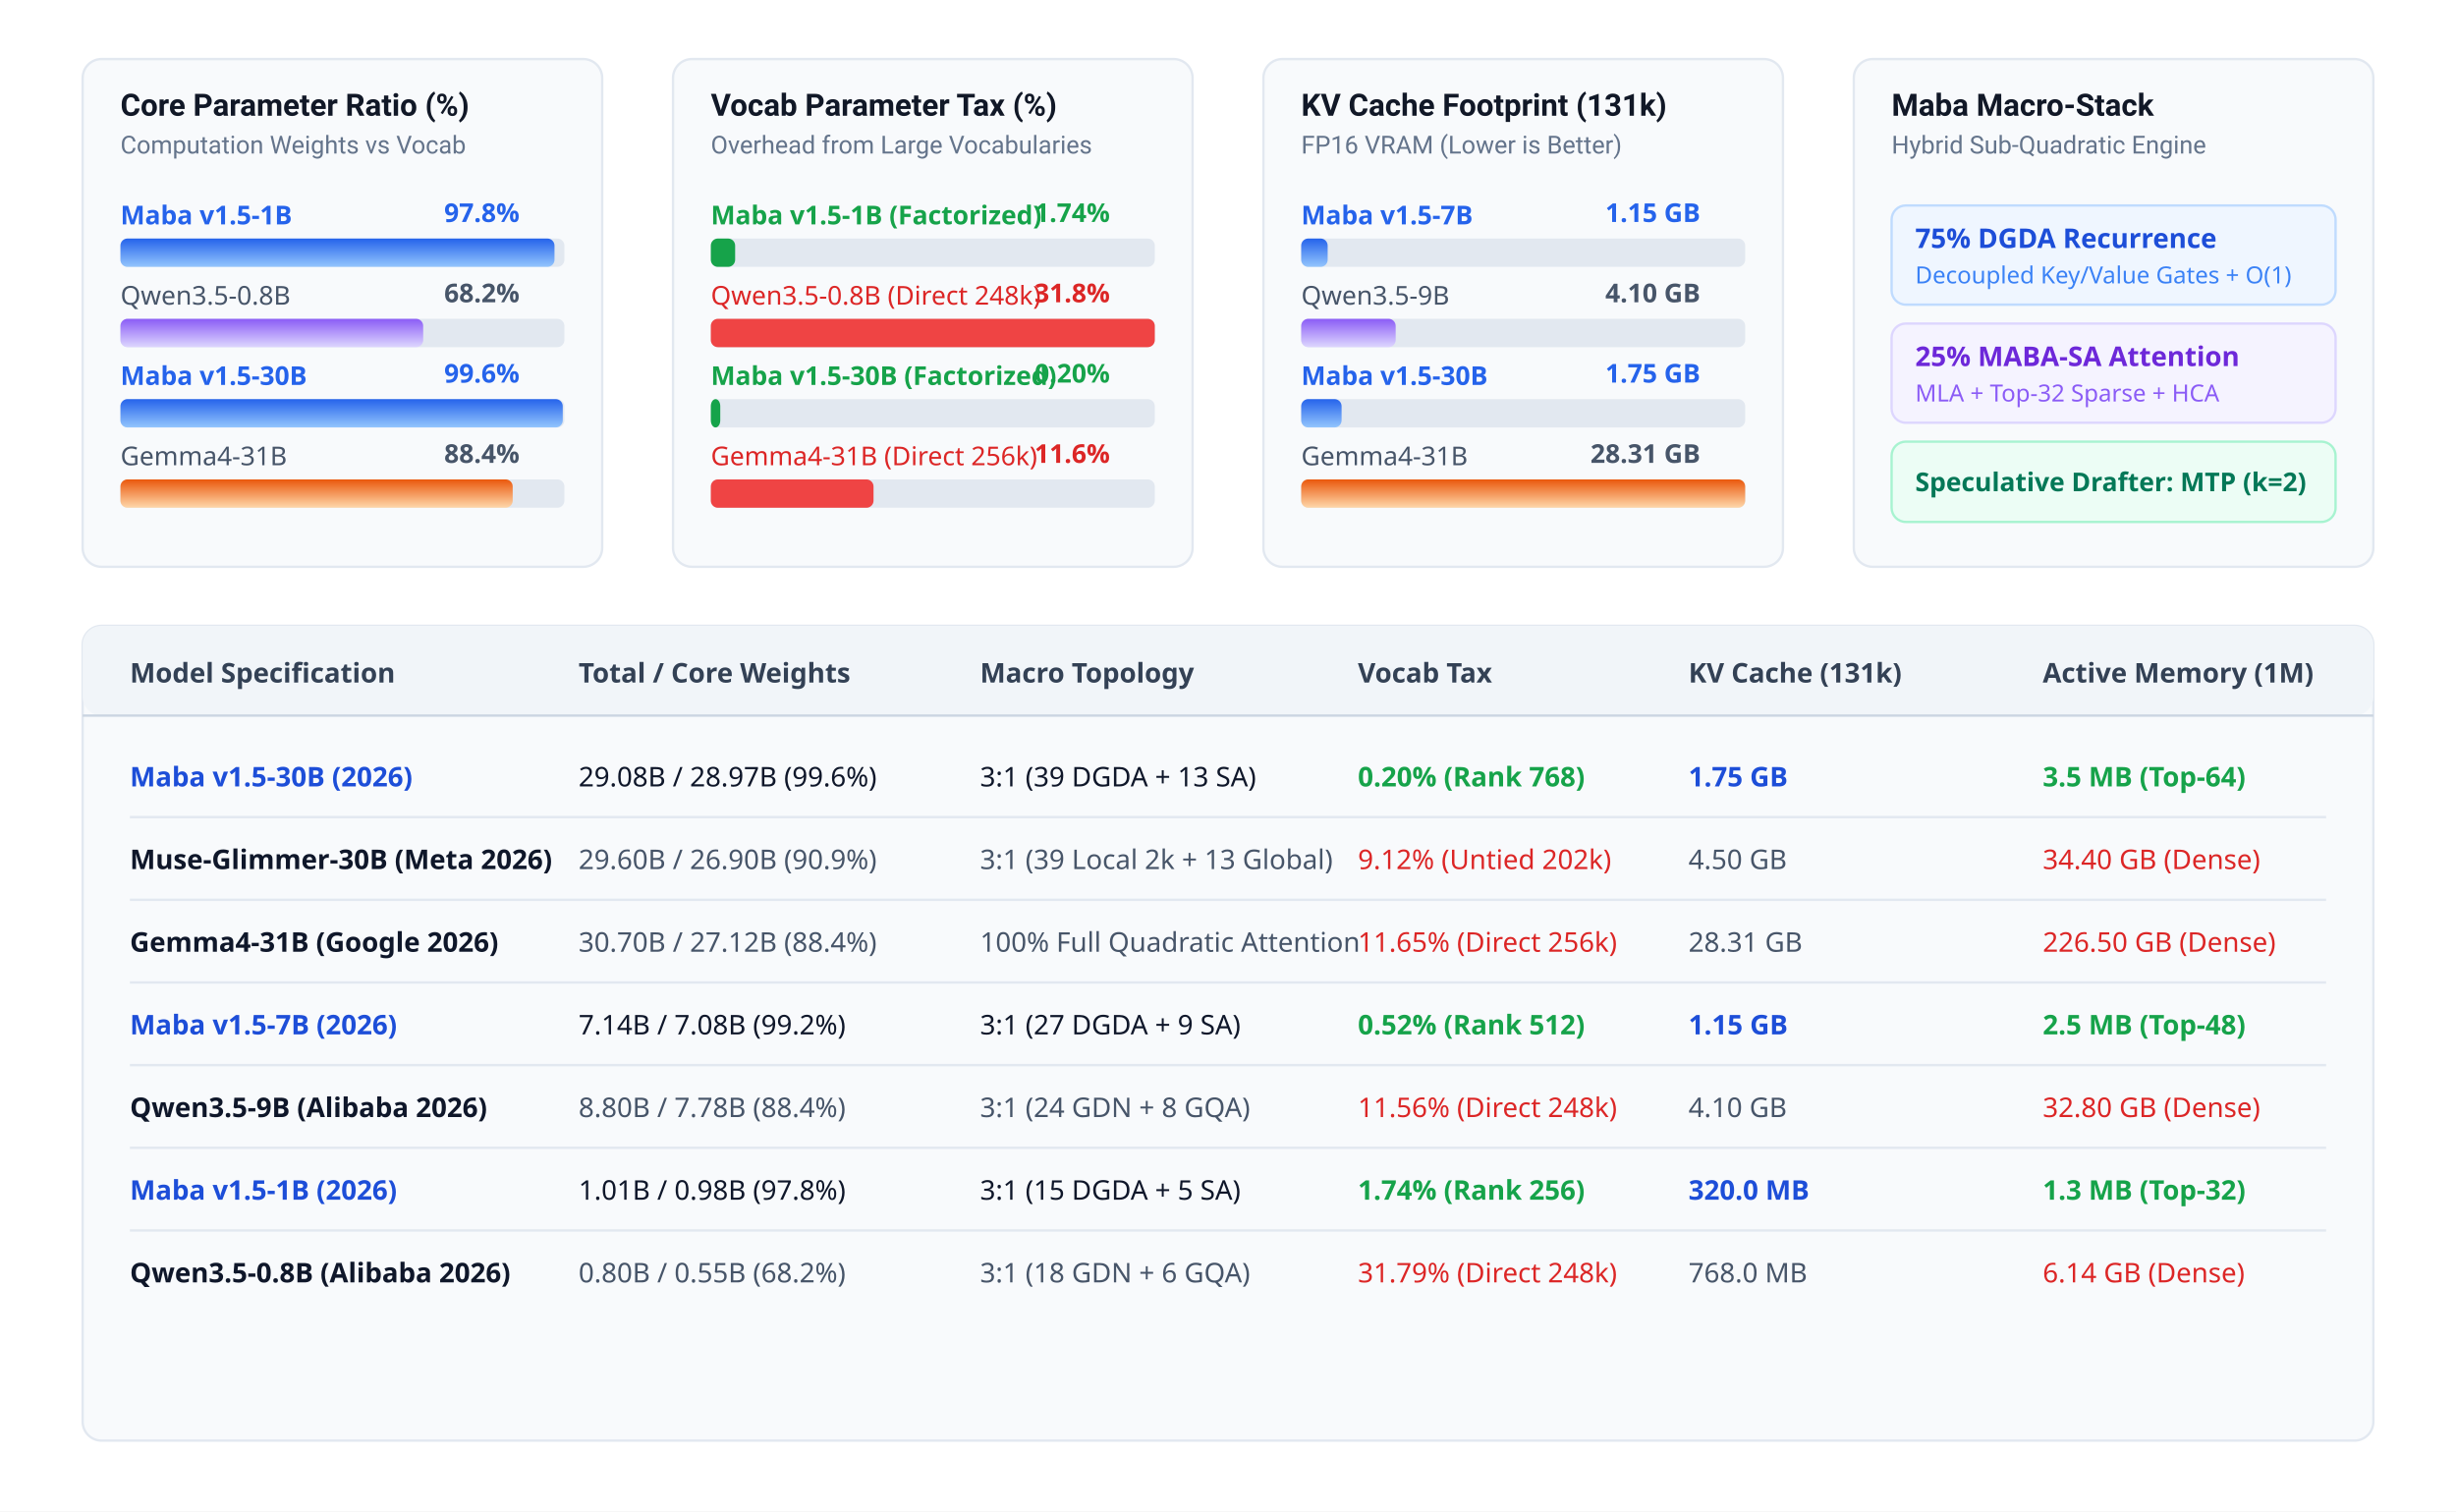
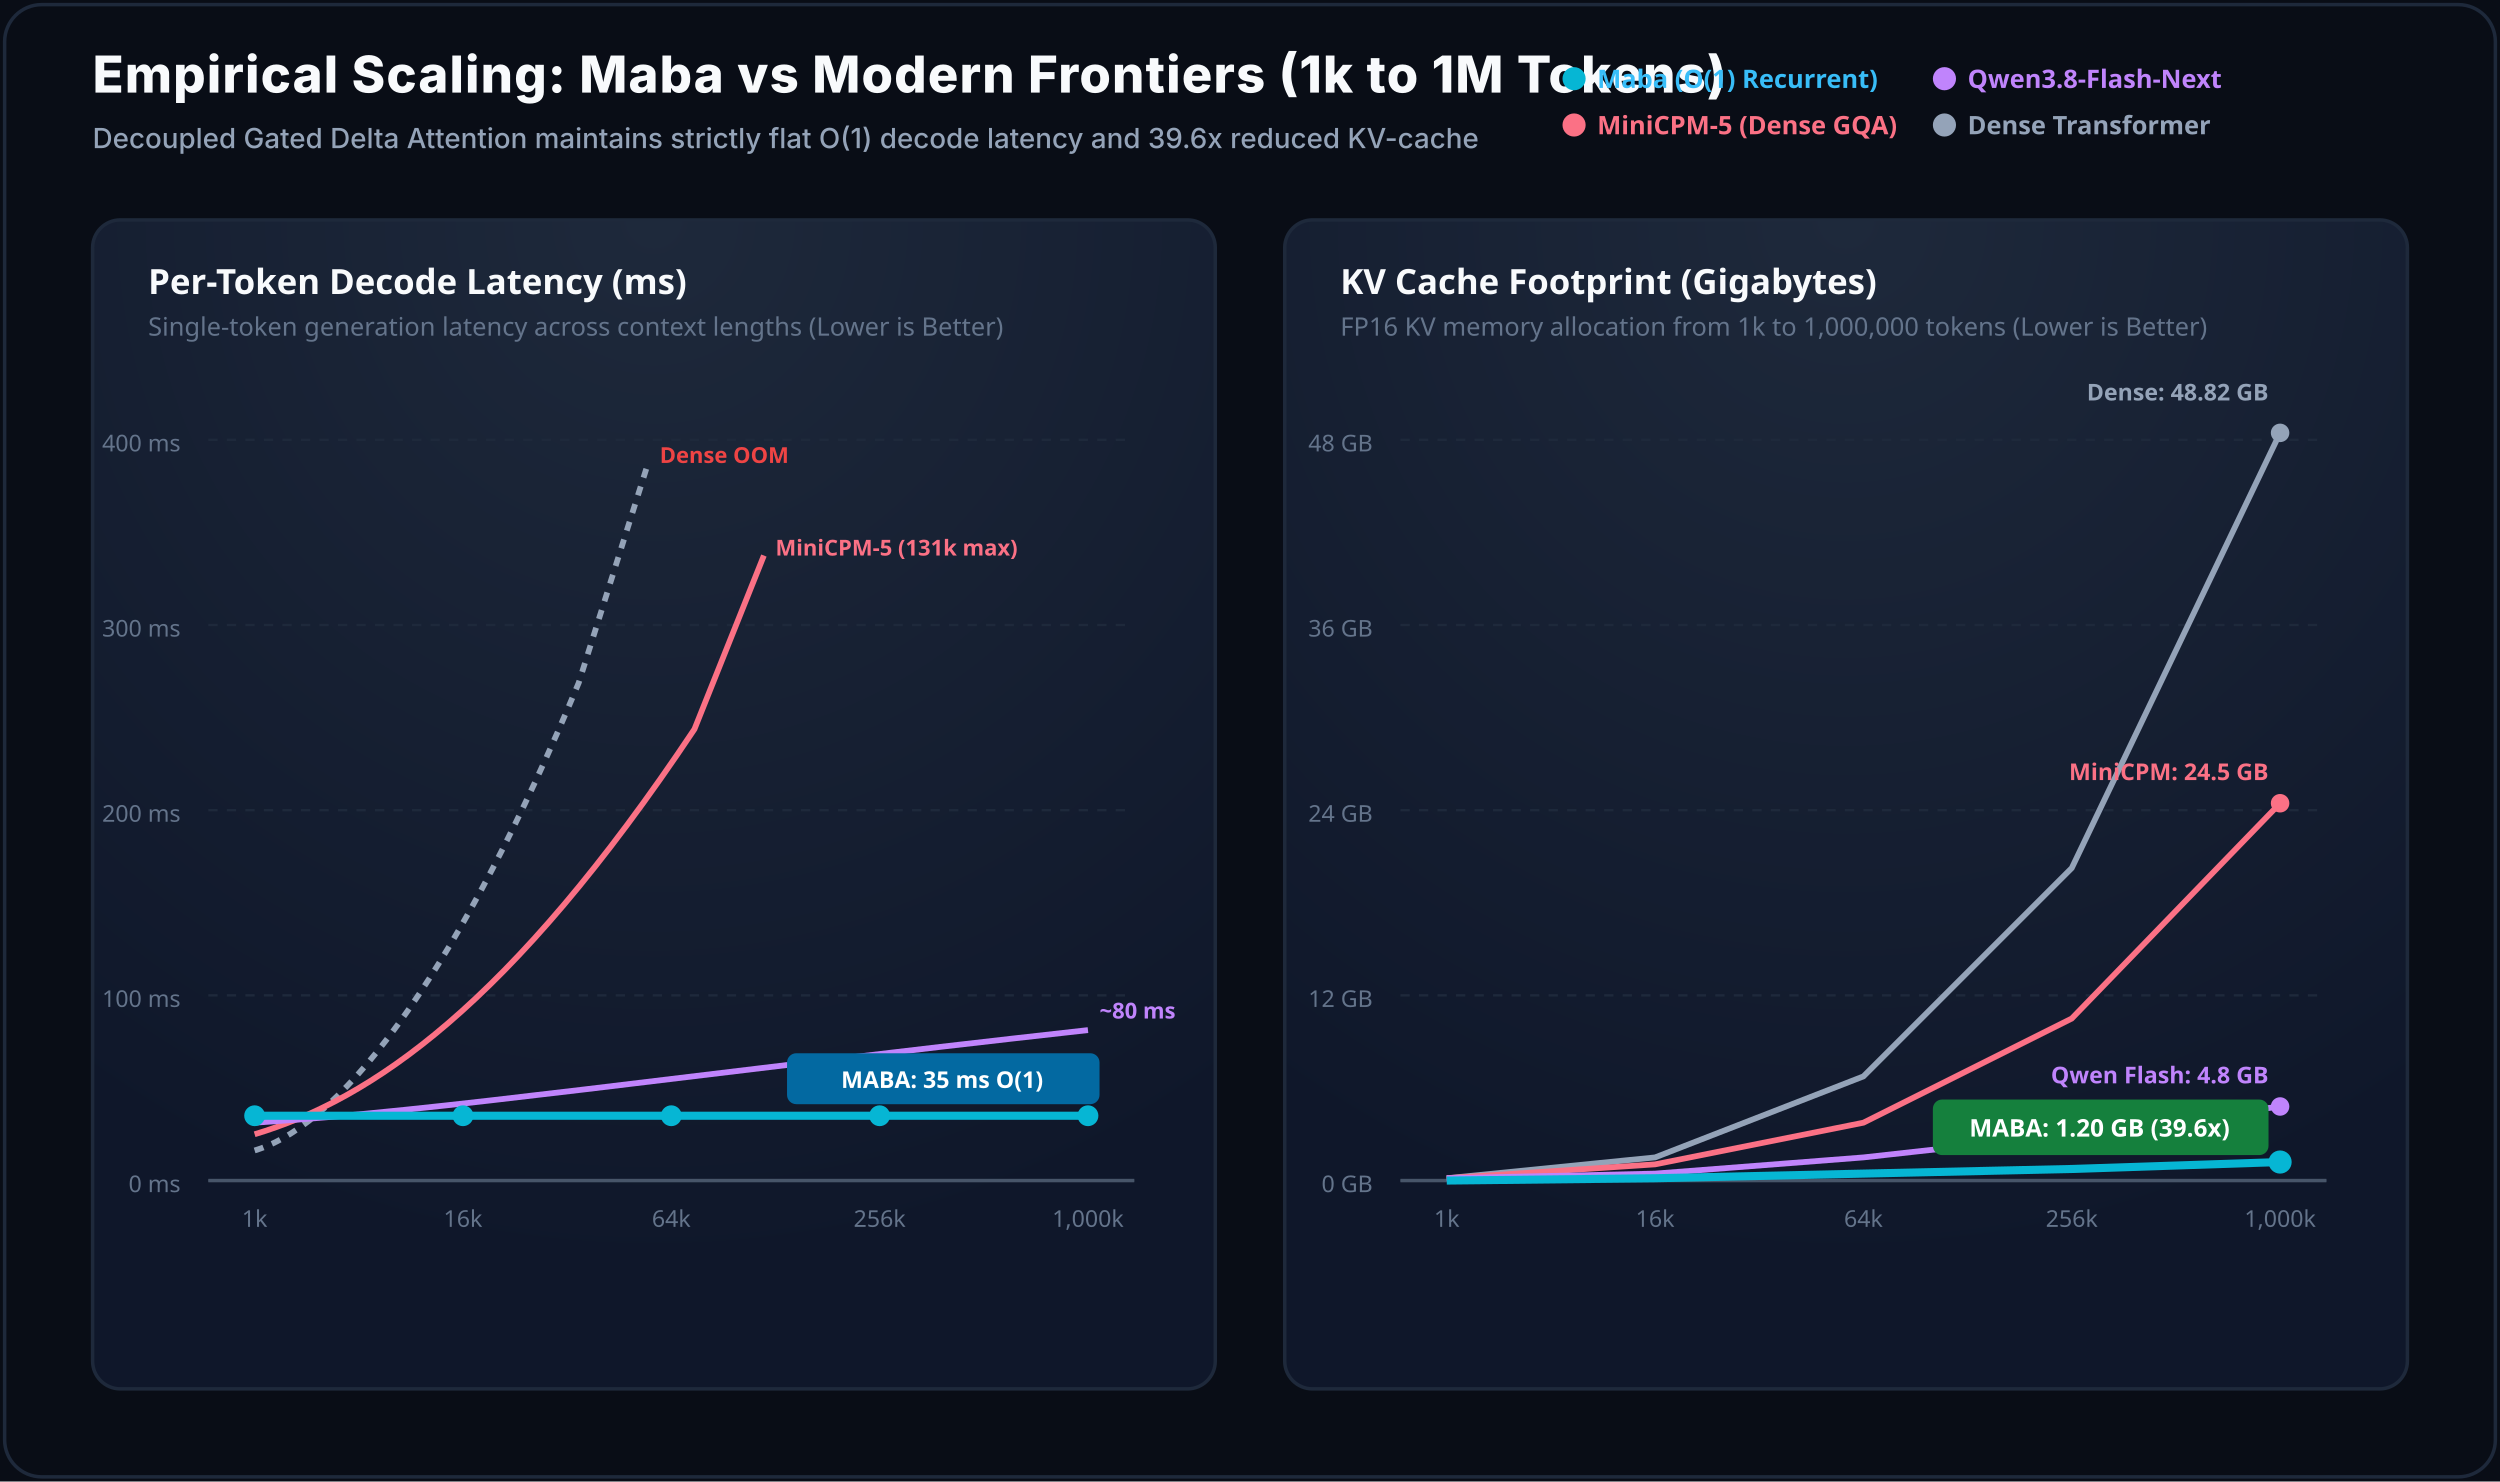
- <svg xmlns="http://www.w3.org/2000/svg" viewBox="0 0 1040 640" width="100%" height="640">
+ <svg xmlns="http://www.w3.org/2000/svg" viewBox="0 0 1080 640" width="100%" height="640">
  <defs>
-     <linearGradient id="mabaGrad" x1="0" y1="0" x2="0" y2="1">
+     <radialGradient id="panelBg" cx="50%" cy="0%" r="90%">
+       <stop offset="0%" stop-color="#1e293b" />
+       <stop offset="100%" stop-color="#0f172a" />
+     </radialGradient>
+     <linearGradient id="mabaLine" x1="0" y1="0" x2="1" y2="0">
      <stop offset="0%" stop-color="#2563eb" />
-       <stop offset="100%" stop-color="#93c5fd" />
-     </linearGradient>
-     <linearGradient id="qwenGrad" x1="0" y1="0" x2="0" y2="1">
-       <stop offset="0%" stop-color="#8b5cf6" />
-       <stop offset="100%" stop-color="#ddd6fe" />
-     </linearGradient>
-     <linearGradient id="museGrad" x1="0" y1="0" x2="0" y2="1">
-       <stop offset="0%" stop-color="#0284c7" />
-       <stop offset="100%" stop-color="#bae6fd" />
-     </linearGradient>
-     <linearGradient id="gemmaGrad" x1="0" y1="0" x2="0" y2="1">
-       <stop offset="0%" stop-color="#ea580c" />
-       <stop offset="100%" stop-color="#fed7aa" />
-     </linearGradient>
-     <linearGradient id="otherGrad" x1="0" y1="0" x2="0" y2="1">
-       <stop offset="0%" stop-color="#64748b" />
-       <stop offset="100%" stop-color="#cbd5e1" />
+       <stop offset="100%" stop-color="#06b6d4" />
    </linearGradient>
  </defs>
-   <rect width="1040" height="640" fill="#ffffff" />
-   <g transform="translate(35, 25)">
-     <rect width="220" height="215" rx="8" fill="#f8fafc" stroke="#e2e8f0" stroke-width="1" />
-     <text x="16" y="24" font-family="-apple-system, BlinkMacSystemFont, 'Segoe UI', Roboto, sans-serif" font-size="13" font-weight="700" fill="#111827">Core Parameter Ratio (%)</text>
-     <text x="16" y="40" font-family="-apple-system, BlinkMacSystemFont, 'Segoe UI', Roboto, sans-serif" font-size="10.5" fill="#64748b">Computation Weights vs Vocab</text>
-     <text x="16" y="70" font-family="sans-serif" font-size="11" font-weight="700" fill="#2563eb">Maba v1.5-1B</text>
-     <rect x="16" y="76" width="188" height="12" rx="3" fill="#e2e8f0" />
-     <rect x="16" y="76" width="183.8" height="12" rx="3" fill="url(#mabaGrad)" />
-     <text x="185" y="69" font-family="sans-serif" font-size="11" font-weight="700" fill="#2563eb" text-anchor="end">97.8%</text>
-     <text x="16" y="104" font-family="sans-serif" font-size="11" fill="#475569">Qwen3.5-0.8B</text>
-     <rect x="16" y="110" width="188" height="12" rx="3" fill="#e2e8f0" />
-     <rect x="16" y="110" width="128.2" height="12" rx="3" fill="url(#qwenGrad)" />
-     <text x="185" y="103" font-family="sans-serif" font-size="11" font-weight="600" fill="#475569" text-anchor="end">68.2%</text>
-     <text x="16" y="138" font-family="sans-serif" font-size="11" font-weight="700" fill="#2563eb">Maba v1.5-30B</text>
-     <rect x="16" y="144" width="188" height="12" rx="3" fill="#e2e8f0" />
-     <rect x="16" y="144" width="187.3" height="12" rx="3" fill="url(#mabaGrad)" />
-     <text x="185" y="137" font-family="sans-serif" font-size="11" font-weight="700" fill="#2563eb" text-anchor="end">99.6%</text>
-     <text x="16" y="172" font-family="sans-serif" font-size="11" fill="#475569">Gemma4-31B</text>
-     <rect x="16" y="178" width="188" height="12" rx="3" fill="#e2e8f0" />
-     <rect x="16" y="178" width="166.1" height="12" rx="3" fill="url(#gemmaGrad)" />
-     <text x="185" y="171" font-family="sans-serif" font-size="11" font-weight="600" fill="#475569" text-anchor="end">88.4%</text>
+   <rect width="1080" height="640" fill="#090d16" />
+   <rect width="1076" height="636" x="2" y="2" rx="16" fill="none" stroke="#1e293b" stroke-width="1.5" />
+   <g transform="translate(40, 40)">
+     <text x="0" y="0" font-family="-apple-system, BlinkMacSystemFont, 'Inter', 'Segoe UI', sans-serif" font-size="22" font-weight="800" fill="#f8fafc" letter-spacing="0.5">Empirical Scaling: Maba vs Modern Frontiers (1k to 1M Tokens)</text>
+     <text x="0" y="24" font-family="-apple-system, BlinkMacSystemFont, 'Inter', 'Segoe UI', sans-serif" font-size="12" font-weight="500" fill="#94a3b8">Decoupled Gated Delta Attention maintains strictly flat O(1) decode latency and 39.6x reduced KV-cache</text>
  </g>
-   <g transform="translate(285, 25)">
-     <rect width="220" height="215" rx="8" fill="#f8fafc" stroke="#e2e8f0" stroke-width="1" />
-     <text x="16" y="24" font-family="-apple-system, BlinkMacSystemFont, 'Segoe UI', Roboto, sans-serif" font-size="13" font-weight="700" fill="#111827">Vocab Parameter Tax (%)</text>
-     <text x="16" y="40" font-family="-apple-system, BlinkMacSystemFont, 'Segoe UI', Roboto, sans-serif" font-size="10.5" fill="#64748b">Overhead from Large Vocabularies</text>
-     <text x="16" y="70" font-family="sans-serif" font-size="11" font-weight="700" fill="#16a34a">Maba v1.5-1B (Factorized)</text>
-     <rect x="16" y="76" width="188" height="12" rx="3" fill="#e2e8f0" />
-     <rect x="16" y="76" width="10.3" height="12" rx="3" fill="#16a34a" />
-     <text x="185" y="69" font-family="sans-serif" font-size="11" font-weight="700" fill="#16a34a" text-anchor="end">1.74%</text>
-     <text x="16" y="104" font-family="sans-serif" font-size="11" fill="#dc2626">Qwen3.5-0.8B (Direct 248k)</text>
-     <rect x="16" y="110" width="188" height="12" rx="3" fill="#e2e8f0" />
-     <rect x="16" y="110" width="188.0" height="12" rx="3" fill="#ef4444" />
-     <text x="185" y="103" font-family="sans-serif" font-size="11" font-weight="700" fill="#dc2626" text-anchor="end">31.8%</text>
-     <text x="16" y="138" font-family="sans-serif" font-size="11" font-weight="700" fill="#16a34a">Maba v1.5-30B (Factorized)</text>
-     <rect x="16" y="144" width="188" height="12" rx="3" fill="#e2e8f0" />
-     <rect x="16" y="144" width="4.0" height="12" rx="3" fill="#16a34a" />
-     <text x="185" y="137" font-family="sans-serif" font-size="11" font-weight="700" fill="#16a34a" text-anchor="end">0.20%</text>
-     <text x="16" y="172" font-family="sans-serif" font-size="11" fill="#dc2626">Gemma4-31B (Direct 256k)</text>
-     <rect x="16" y="178" width="188" height="12" rx="3" fill="#e2e8f0" />
-     <rect x="16" y="178" width="68.9" height="12" rx="3" fill="#ef4444" />
-     <text x="185" y="171" font-family="sans-serif" font-size="11" font-weight="600" fill="#dc2626" text-anchor="end">11.6%</text>
+   <g transform="translate(680, 34)">
+     <circle cx="0" cy="0" r="5" fill="#06b6d4" />
+     <text x="10" y="4" font-family="sans-serif" font-size="11" font-weight="700" fill="#38bdf8">Maba (O(1) Recurrent)</text>
+     <circle cx="160" cy="0" r="5" fill="#c084fc" />
+     <text x="170" y="4" font-family="sans-serif" font-size="11" font-weight="600" fill="#c084fc">Qwen3.8-Flash-Next</text>
+     <circle cx="0" cy="20" r="5" fill="#fb7185" />
+     <text x="10" y="24" font-family="sans-serif" font-size="11" font-weight="600" fill="#fb7185">MiniCPM-5 (Dense GQA)</text>
+     <circle cx="160" cy="20" r="5" fill="#94a3b8" />
+     <text x="170" y="24" font-family="sans-serif" font-size="11" font-weight="600" fill="#94a3b8">Dense Transformer</text>
  </g>
-   <g transform="translate(535, 25)">
-     <rect width="220" height="215" rx="8" fill="#f8fafc" stroke="#e2e8f0" stroke-width="1" />
-     <text x="16" y="24" font-family="-apple-system, BlinkMacSystemFont, 'Segoe UI', Roboto, sans-serif" font-size="13" font-weight="700" fill="#111827">KV Cache Footprint (131k)</text>
-     <text x="16" y="40" font-family="-apple-system, BlinkMacSystemFont, 'Segoe UI', Roboto, sans-serif" font-size="10.5" fill="#64748b">FP16 VRAM (Lower is Better)</text>
-     <text x="16" y="70" font-family="sans-serif" font-size="11" font-weight="700" fill="#2563eb">Maba v1.5-7B</text>
-     <rect x="16" y="76" width="188" height="12" rx="3" fill="#e2e8f0" />
-     <rect x="16" y="76" width="11.2" height="12" rx="3" fill="url(#mabaGrad)" />
-     <text x="185" y="69" font-family="sans-serif" font-size="11" font-weight="700" fill="#2563eb" text-anchor="end">1.15 GB</text>
-     <text x="16" y="104" font-family="sans-serif" font-size="11" fill="#475569">Qwen3.5-9B</text>
-     <rect x="16" y="110" width="188" height="12" rx="3" fill="#e2e8f0" />
-     <rect x="16" y="110" width="40.0" height="12" rx="3" fill="url(#qwenGrad)" />
-     <text x="185" y="103" font-family="sans-serif" font-size="11" font-weight="600" fill="#475569" text-anchor="end">4.10 GB</text>
-     <text x="16" y="138" font-family="sans-serif" font-size="11" font-weight="700" fill="#2563eb">Maba v1.5-30B</text>
-     <rect x="16" y="144" width="188" height="12" rx="3" fill="#e2e8f0" />
-     <rect x="16" y="144" width="17.1" height="12" rx="3" fill="url(#mabaGrad)" />
-     <text x="185" y="137" font-family="sans-serif" font-size="11" font-weight="700" fill="#2563eb" text-anchor="end">1.75 GB</text>
-     <text x="16" y="172" font-family="sans-serif" font-size="11" fill="#475569">Gemma4-31B</text>
-     <rect x="16" y="178" width="188" height="12" rx="3" fill="#e2e8f0" />
-     <rect x="16" y="178" width="188.0" height="12" rx="3" fill="url(#gemmaGrad)" />
-     <text x="185" y="171" font-family="sans-serif" font-size="11" font-weight="600" fill="#475569" text-anchor="end">28.31 GB</text>
+   <g transform="translate(40, 95)">
+     <rect width="485" height="505" rx="12" fill="url(#panelBg)" stroke="#1e293b" stroke-width="1.5" />
+     <text x="24" y="32" font-family="sans-serif" font-size="15" font-weight="800" fill="#f8fafc">Per-Token Decode Latency (ms)</text>
+     <text x="24" y="50" font-family="sans-serif" font-size="11" fill="#64748b">Single-token generation latency across context lengths (Lower is Better)</text>
+     <g transform="translate(50, 80)">
+       <text x="-12" y="340" font-family="sans-serif" font-size="10" fill="#64748b" text-anchor="end">0 ms</text>
+       <line x1="0" y1="335" x2="400" y2="335" stroke="#334155" stroke-width="1" />
+       <text x="-12" y="260" font-family="sans-serif" font-size="10" fill="#64748b" text-anchor="end">100 ms</text>
+       <line x1="0" y1="255" x2="400" y2="255" stroke="#1e293b" stroke-width="1" stroke-dasharray="4 4" />
+       <text x="-12" y="180" font-family="sans-serif" font-size="10" fill="#64748b" text-anchor="end">200 ms</text>
+       <line x1="0" y1="175" x2="400" y2="175" stroke="#1e293b" stroke-width="1" stroke-dasharray="4 4" />
+       <text x="-12" y="100" font-family="sans-serif" font-size="10" fill="#64748b" text-anchor="end">300 ms</text>
+       <line x1="0" y1="95" x2="400" y2="95" stroke="#1e293b" stroke-width="1" stroke-dasharray="4 4" />
+       <text x="-12" y="20" font-family="sans-serif" font-size="10" fill="#64748b" text-anchor="end">400 ms</text>
+       <line x1="0" y1="15" x2="400" y2="15" stroke="#1e293b" stroke-width="1" stroke-dasharray="4 4" />
+       <line x1="0" y1="335" x2="400" y2="335" stroke="#475569" stroke-width="1.5" />
+       <text x="20" y="355" font-family="sans-serif" font-size="10" fill="#64748b" text-anchor="middle">1k</text>
+       <text x="110" y="355" font-family="sans-serif" font-size="10" fill="#64748b" text-anchor="middle">16k</text>
+       <text x="200" y="355" font-family="sans-serif" font-size="10" fill="#64748b" text-anchor="middle">64k</text>
+       <text x="290" y="355" font-family="sans-serif" font-size="10" fill="#64748b" text-anchor="middle">256k</text>
+       <text x="380" y="355" font-family="sans-serif" font-size="10" fill="#64748b" text-anchor="middle">1,000k</text>
+       <path d="M 20,322 C 60,310 110,240 160,120 L 190,25" fill="none" stroke="#94a3b8" stroke-width="2.5" stroke-dasharray="4 4" />
+       <text x="195" y="25" font-family="sans-serif" font-size="9.5" font-weight="700" fill="#ef4444">Dense OOM</text>
+       <path d="M 20,315 C 70,300 130,260 210,140 L 240,65" fill="none" stroke="#fb7185" stroke-width="2.5" />
+       <text x="245" y="65" font-family="sans-serif" font-size="9.5" font-weight="700" fill="#fb7185">MiniCPM-5 (131k max)</text>
+       <path d="M 20,310 C 100,305 200,290 380,270" fill="none" stroke="#c084fc" stroke-width="2.5" />
+       <text x="385" y="265" font-family="sans-serif" font-size="9.5" font-weight="700" fill="#c084fc">~80 ms</text>
+       <path d="M 20,307 L 380,307" fill="none" stroke="#06b6d4" stroke-width="3.5" />
+       <circle cx="20" cy="307" r="4.5" fill="#06b6d4" />
+       <circle cx="110" cy="307" r="4.5" fill="#06b6d4" />
+       <circle cx="200" cy="307" r="4.5" fill="#06b6d4" />
+       <circle cx="290" cy="307" r="4.5" fill="#06b6d4" />
+       <circle cx="380" cy="307" r="4.5" fill="#06b6d4" />
+       <rect x="250" y="280" width="135" height="22" rx="4" fill="#0369a1" />
+       <text x="317" y="295" font-family="sans-serif" font-size="10" font-weight="800" fill="#ffffff" text-anchor="middle">MABA: 35 ms O(1)</text>
+     </g>
  </g>
-   <g transform="translate(785, 25)">
-     <rect width="220" height="215" rx="8" fill="#f8fafc" stroke="#e2e8f0" stroke-width="1" />
-     <text x="16" y="24" font-family="-apple-system, BlinkMacSystemFont, 'Segoe UI', Roboto, sans-serif" font-size="13" font-weight="700" fill="#111827">Maba Macro-Stack</text>
-     <text x="16" y="40" font-family="-apple-system, BlinkMacSystemFont, 'Segoe UI', Roboto, sans-serif" font-size="10.5" fill="#64748b">Hybrid Sub-Quadratic Engine</text>
-     <rect x="16" y="62" width="188" height="42" rx="6" fill="#eff6ff" stroke="#bfdbfe" stroke-width="1" />
-     <text x="26" y="80" font-family="sans-serif" font-size="11.5" font-weight="700" fill="#1d4ed8">75% DGDA Recurrence</text>
-     <text x="26" y="95" font-family="sans-serif" font-size="10" fill="#3b82f6">Decoupled Key/Value Gates + O(1)</text>
-     <rect x="16" y="112" width="188" height="42" rx="6" fill="#f5f3ff" stroke="#ddd6fe" stroke-width="1" />
-     <text x="26" y="130" font-family="sans-serif" font-size="11.5" font-weight="700" fill="#6d28d9">25% MABA-SA Attention</text>
-     <text x="26" y="145" font-family="sans-serif" font-size="10" fill="#8b5cf6">MLA + Top-32 Sparse + HCA</text>
-     <rect x="16" y="162" width="188" height="34" rx="6" fill="#ecfdf5" stroke="#a7f3d0" stroke-width="1" />
-     <text x="26" y="183" font-family="sans-serif" font-size="11" font-weight="700" fill="#047857">Speculative Drafter: MTP (k=2)</text>
-   </g>
-   <g transform="translate(35, 265)">
-     <rect width="970" height="345" rx="8" fill="#f8fafc" stroke="#e2e8f0" stroke-width="1" />
-     <rect x="0" y="0" width="970" height="38" rx="8" fill="#f1f5f9" />
-     <text x="20" y="24" font-family="sans-serif" font-size="11.5" font-weight="700" fill="#334155">Model Specification</text>
-     <text x="210" y="24" font-family="sans-serif" font-size="11.5" font-weight="700" fill="#334155">Total / Core Weights</text>
-     <text x="380" y="24" font-family="sans-serif" font-size="11.5" font-weight="700" fill="#334155">Macro Topology</text>
-     <text x="540" y="24" font-family="sans-serif" font-size="11.5" font-weight="700" fill="#334155">Vocab Tax</text>
-     <text x="680" y="24" font-family="sans-serif" font-size="11.5" font-weight="700" fill="#334155">KV Cache (131k)</text>
-     <text x="830" y="24" font-family="sans-serif" font-size="11.5" font-weight="700" fill="#334155">Active Memory (1M)</text>
-     <line x1="0" y1="38" x2="970" y2="38" stroke="#cbd5e1" stroke-width="1" />
-     <text x="20" y="68" font-family="sans-serif" font-size="11.5" font-weight="700" fill="#1d4ed8">Maba v1.5-30B (2026)</text>
-     <text x="210" y="68" font-family="sans-serif" font-size="11.5" fill="#0f172a">29.08B / 28.97B (99.6%)</text>
-     <text x="380" y="68" font-family="sans-serif" font-size="11.5" fill="#0f172a">3:1 (39 DGDA + 13 SA)</text>
-     <text x="540" y="68" font-family="sans-serif" font-size="11.5" font-weight="600" fill="#16a34a">0.20% (Rank 768)</text>
-     <text x="680" y="68" font-family="sans-serif" font-size="11.5" font-weight="700" fill="#1d4ed8">1.75 GB</text>
-     <text x="830" y="68" font-family="sans-serif" font-size="11.5" font-weight="700" fill="#16a34a">3.5 MB (Top-64)</text>
-     <line x1="20" y1="81" x2="950" y2="81" stroke="#e2e8f0" stroke-width="1" />
-     <text x="20" y="103" font-family="sans-serif" font-size="11.5" font-weight="600" fill="#0f172a">Muse-Glimmer-30B (Meta 2026)</text>
-     <text x="210" y="103" font-family="sans-serif" font-size="11.5" fill="#475569">29.60B / 26.90B (90.9%)</text>
-     <text x="380" y="103" font-family="sans-serif" font-size="11.5" fill="#475569">3:1 (39 Local 2k + 13 Global)</text>
-     <text x="540" y="103" font-family="sans-serif" font-size="11.5" fill="#dc2626">9.12% (Untied 202k)</text>
-     <text x="680" y="103" font-family="sans-serif" font-size="11.5" fill="#475569">4.50 GB</text>
-     <text x="830" y="103" font-family="sans-serif" font-size="11.5" fill="#dc2626">34.40 GB (Dense)</text>
-     <line x1="20" y1="116" x2="950" y2="116" stroke="#e2e8f0" stroke-width="1" />
-     <text x="20" y="138" font-family="sans-serif" font-size="11.5" font-weight="600" fill="#0f172a">Gemma4-31B (Google 2026)</text>
-     <text x="210" y="138" font-family="sans-serif" font-size="11.5" fill="#475569">30.70B / 27.12B (88.4%)</text>
-     <text x="380" y="138" font-family="sans-serif" font-size="11.5" fill="#475569">100% Full Quadratic Attention</text>
-     <text x="540" y="138" font-family="sans-serif" font-size="11.5" fill="#dc2626">11.65% (Direct 256k)</text>
-     <text x="680" y="138" font-family="sans-serif" font-size="11.5" fill="#475569">28.31 GB</text>
-     <text x="830" y="138" font-family="sans-serif" font-size="11.5" fill="#dc2626">226.50 GB (Dense)</text>
-     <line x1="20" y1="151" x2="950" y2="151" stroke="#e2e8f0" stroke-width="1" />
-     <text x="20" y="173" font-family="sans-serif" font-size="11.5" font-weight="700" fill="#1d4ed8">Maba v1.5-7B (2026)</text>
-     <text x="210" y="173" font-family="sans-serif" font-size="11.5" fill="#0f172a">7.14B / 7.08B (99.2%)</text>
-     <text x="380" y="173" font-family="sans-serif" font-size="11.5" fill="#0f172a">3:1 (27 DGDA + 9 SA)</text>
-     <text x="540" y="173" font-family="sans-serif" font-size="11.5" font-weight="600" fill="#16a34a">0.52% (Rank 512)</text>
-     <text x="680" y="173" font-family="sans-serif" font-size="11.5" font-weight="700" fill="#1d4ed8">1.15 GB</text>
-     <text x="830" y="173" font-family="sans-serif" font-size="11.5" font-weight="700" fill="#16a34a">2.5 MB (Top-48)</text>
-     <line x1="20" y1="186" x2="950" y2="186" stroke="#e2e8f0" stroke-width="1" />
-     <text x="20" y="208" font-family="sans-serif" font-size="11.5" font-weight="600" fill="#0f172a">Qwen3.5-9B (Alibaba 2026)</text>
-     <text x="210" y="208" font-family="sans-serif" font-size="11.5" fill="#475569">8.80B / 7.78B (88.4%)</text>
-     <text x="380" y="208" font-family="sans-serif" font-size="11.5" fill="#475569">3:1 (24 GDN + 8 GQA)</text>
-     <text x="540" y="208" font-family="sans-serif" font-size="11.5" fill="#dc2626">11.56% (Direct 248k)</text>
-     <text x="680" y="208" font-family="sans-serif" font-size="11.5" fill="#475569">4.10 GB</text>
-     <text x="830" y="208" font-family="sans-serif" font-size="11.5" fill="#dc2626">32.80 GB (Dense)</text>
-     <line x1="20" y1="221" x2="950" y2="221" stroke="#e2e8f0" stroke-width="1" />
-     <text x="20" y="243" font-family="sans-serif" font-size="11.5" font-weight="700" fill="#1d4ed8">Maba v1.5-1B (2026)</text>
-     <text x="210" y="243" font-family="sans-serif" font-size="11.5" fill="#0f172a">1.01B / 0.98B (97.8%)</text>
-     <text x="380" y="243" font-family="sans-serif" font-size="11.5" fill="#0f172a">3:1 (15 DGDA + 5 SA)</text>
-     <text x="540" y="243" font-family="sans-serif" font-size="11.5" font-weight="600" fill="#16a34a">1.74% (Rank 256)</text>
-     <text x="680" y="243" font-family="sans-serif" font-size="11.5" font-weight="700" fill="#1d4ed8">320.0 MB</text>
-     <text x="830" y="243" font-family="sans-serif" font-size="11.5" font-weight="700" fill="#16a34a">1.3 MB (Top-32)</text>
-     <line x1="20" y1="256" x2="950" y2="256" stroke="#e2e8f0" stroke-width="1" />
-     <text x="20" y="278" font-family="sans-serif" font-size="11.5" font-weight="600" fill="#0f172a">Qwen3.5-0.8B (Alibaba 2026)</text>
-     <text x="210" y="278" font-family="sans-serif" font-size="11.5" fill="#475569">0.80B / 0.55B (68.2%)</text>
-     <text x="380" y="278" font-family="sans-serif" font-size="11.5" fill="#475569">3:1 (18 GDN + 6 GQA)</text>
-     <text x="540" y="278" font-family="sans-serif" font-size="11.5" fill="#dc2626">31.79% (Direct 248k)</text>
-     <text x="680" y="278" font-family="sans-serif" font-size="11.5" fill="#475569">768.0 MB</text>
-     <text x="830" y="278" font-family="sans-serif" font-size="11.5" fill="#dc2626">6.14 GB (Dense)</text>
+   <g transform="translate(555, 95)">
+     <rect width="485" height="505" rx="12" fill="url(#panelBg)" stroke="#1e293b" stroke-width="1.5" />
+     <text x="24" y="32" font-family="sans-serif" font-size="15" font-weight="800" fill="#f8fafc">KV Cache Footprint (Gigabytes)</text>
+     <text x="24" y="50" font-family="sans-serif" font-size="11" fill="#64748b">FP16 KV memory allocation from 1k to 1,000,000 tokens (Lower is Better)</text>
+     <g transform="translate(50, 80)">
+       <text x="-12" y="340" font-family="sans-serif" font-size="10" fill="#64748b" text-anchor="end">0 GB</text>
+       <line x1="0" y1="335" x2="400" y2="335" stroke="#334155" stroke-width="1" />
+       <text x="-12" y="260" font-family="sans-serif" font-size="10" fill="#64748b" text-anchor="end">12 GB</text>
+       <line x1="0" y1="255" x2="400" y2="255" stroke="#1e293b" stroke-width="1" stroke-dasharray="4 4" />
+       <text x="-12" y="180" font-family="sans-serif" font-size="10" fill="#64748b" text-anchor="end">24 GB</text>
+       <line x1="0" y1="175" x2="400" y2="175" stroke="#1e293b" stroke-width="1" stroke-dasharray="4 4" />
+       <text x="-12" y="100" font-family="sans-serif" font-size="10" fill="#64748b" text-anchor="end">36 GB</text>
+       <line x1="0" y1="95" x2="400" y2="95" stroke="#1e293b" stroke-width="1" stroke-dasharray="4 4" />
+       <text x="-12" y="20" font-family="sans-serif" font-size="10" fill="#64748b" text-anchor="end">48 GB</text>
+       <line x1="0" y1="15" x2="400" y2="15" stroke="#1e293b" stroke-width="1" stroke-dasharray="4 4" />
+       <line x1="0" y1="335" x2="400" y2="335" stroke="#475569" stroke-width="1.5" />
+       <text x="20" y="355" font-family="sans-serif" font-size="10" fill="#64748b" text-anchor="middle">1k</text>
+       <text x="110" y="355" font-family="sans-serif" font-size="10" fill="#64748b" text-anchor="middle">16k</text>
+       <text x="200" y="355" font-family="sans-serif" font-size="10" fill="#64748b" text-anchor="middle">64k</text>
+       <text x="290" y="355" font-family="sans-serif" font-size="10" fill="#64748b" text-anchor="middle">256k</text>
+       <text x="380" y="355" font-family="sans-serif" font-size="10" fill="#64748b" text-anchor="middle">1,000k</text>
+       <path d="M 20,334 L 110,325 L 200,290 L 290,200 L 380,12" fill="none" stroke="#94a3b8" stroke-width="2.5" />
+       <circle cx="380" cy="12" r="4" fill="#94a3b8" />
+       <text x="375" y="-2" font-family="sans-serif" font-size="10" font-weight="700" fill="#94a3b8" text-anchor="end">Dense: 48.82 GB</text>
+       <path d="M 20,334 L 110,328 L 200,310 L 290,265 L 380,172" fill="none" stroke="#fb7185" stroke-width="2.5" />
+       <circle cx="380" cy="172" r="4" fill="#fb7185" />
+       <text x="375" y="162" font-family="sans-serif" font-size="10" font-weight="700" fill="#fb7185" text-anchor="end">MiniCPM: 24.5 GB</text>
+       <path d="M 20,334 L 110,332 L 200,325 L 290,315 L 380,303" fill="none" stroke="#c084fc" stroke-width="2.5" />
+       <circle cx="380" cy="303" r="4" fill="#c084fc" />
+       <text x="375" y="293" font-family="sans-serif" font-size="10" font-weight="700" fill="#c084fc" text-anchor="end">Qwen Flash: 4.8 GB</text>
+       <path d="M 20,335 L 110,334 L 200,332 L 290,330 L 380,327" fill="none" stroke="#06b6d4" stroke-width="3.5" />
+       <circle cx="380" cy="327" r="5" fill="#06b6d4" />
+       <rect x="230" y="300" width="145" height="24" rx="4" fill="#15803d" />
+       <text x="302" y="316" font-family="sans-serif" font-size="10.5" font-weight="800" fill="#ffffff" text-anchor="middle">MABA: 1.20 GB (39.6x)</text>
+     </g>
  </g>
</svg>
